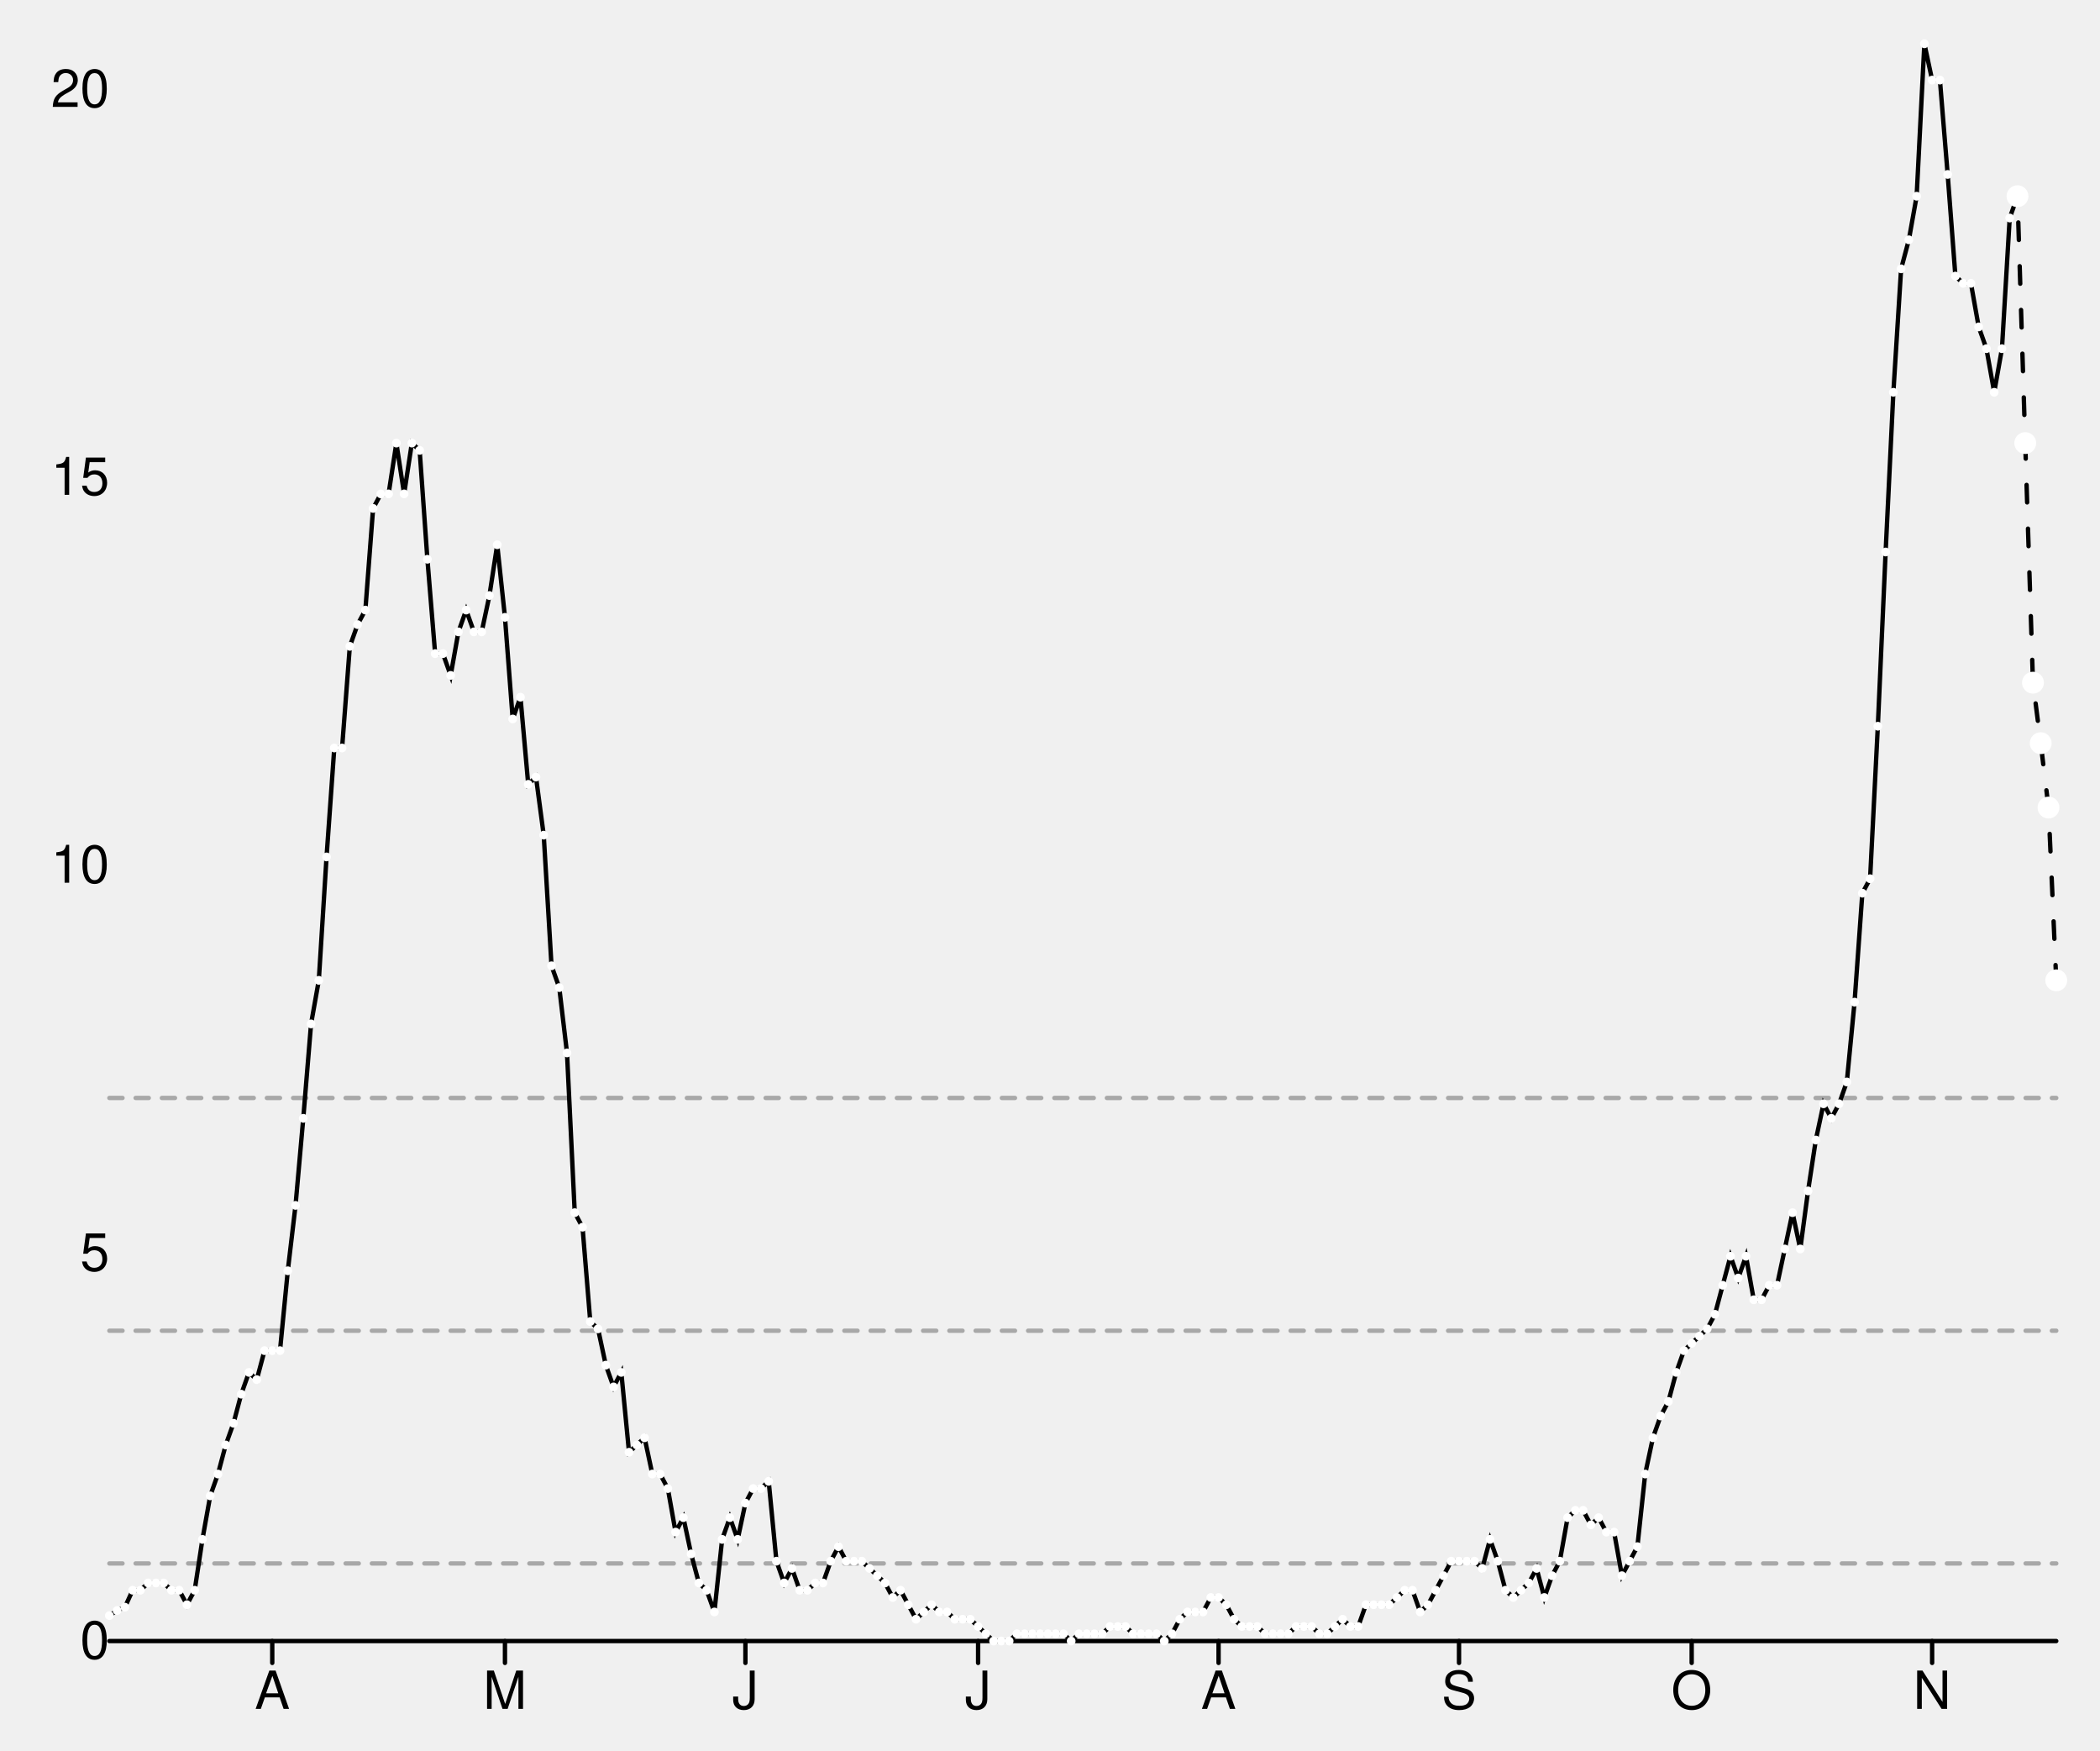
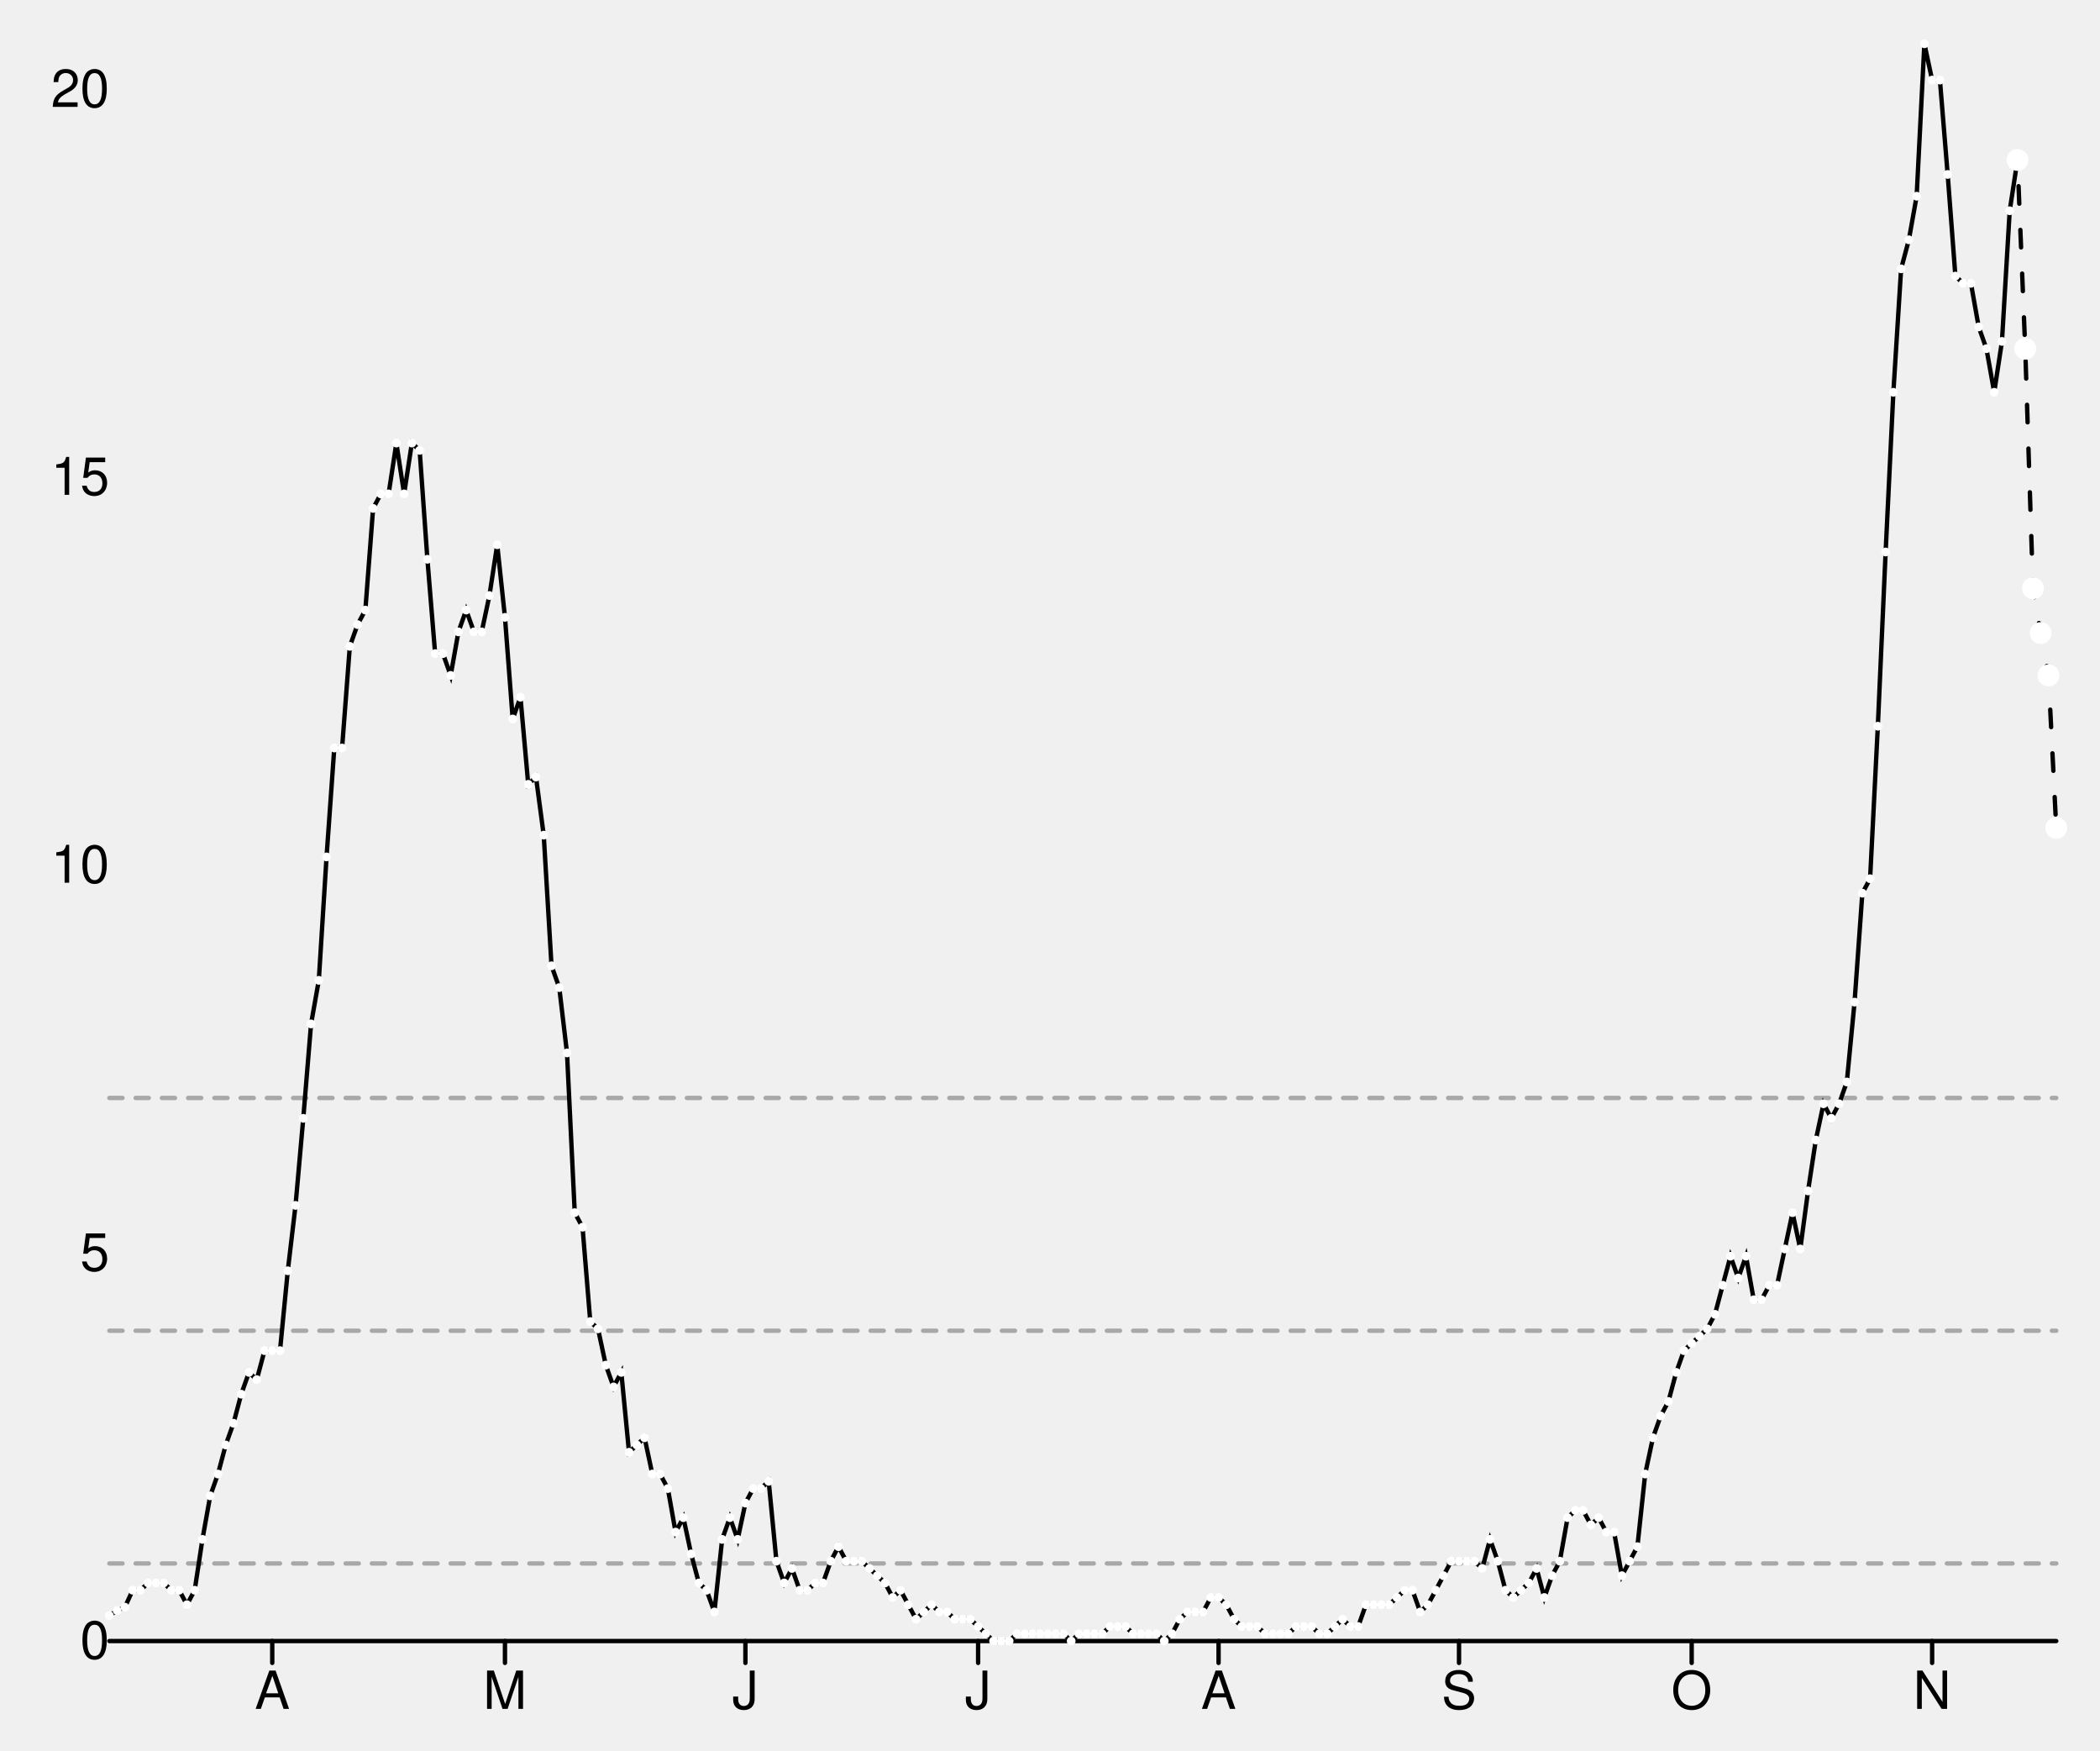
<svg xmlns="http://www.w3.org/2000/svg" width="480" height="400" viewBox="0 0 480 400" style="overflow:display" preserveAspectRatio="xMinYMin meet" overflow="visible">
  <defs>
    <style>
	.data-series path.line { fill-opacity: 0; stroke: black; }
	.data-series path.line.dotted { stroke-dasharray: 12 20 }
	.data-series:hover path.line, .data-series.on path.line { stroke-width: 1; }
	.data-series:hover circle, .data-series.on circle { display: inline; }
	.graph-grid { font-family: "Helvetica Neue",Helvetica,Arial,"Lucida Grande",sans-serif; }
	.graph-grid line { stroke: black; stroke-width: 1; stroke-linecap: round; }
	.graph-grid.graph-grid-x text { text-anchor: middle; dominant-baseline: hanging; transform: translateY(10px); }
	.graph-grid.graph-grid-y text { text-anchor: end; dominant-baseline: middle; transform: translateX(-10px); }
	</style>
  </defs>
  <g class="graph-grid graph-grid-y">
    <line x1="25.00" y1="375.00" x2="470.00" y2="375.00" data-left="25" />
    <text x="35" y="375" text-anchor="end">0</text>
    <text x="35" y="286.357" text-anchor="end">5</text>
    <text x="35" y="197.713" text-anchor="end">10</text>
    <text x="35" y="109.07" text-anchor="end">15</text>
    <text x="35" y="20.426" text-anchor="end">20</text>
    <text style="text-anchor:middle;dominant-baseline:hanging;font-weight:bold;transform: translateY(192.5px) rotate(-90deg);" />
  </g>
  <g class="graph-grid graph-grid-x">
    <line class="tick" x1="62.23" y1="375.00" x2="62.23" y2="380.00" />
    <text x="62.231" y="375" text-anchor="middle">A</text>
    <line class="tick" x1="115.42" y1="375.00" x2="115.42" y2="380.00" />
    <text x="115.418" y="375" text-anchor="middle">M</text>
    <line class="tick" x1="170.38" y1="375.00" x2="170.38" y2="380.00" />
    <text x="170.378" y="375" text-anchor="middle">J</text>
    <line class="tick" x1="223.57" y1="375.00" x2="223.57" y2="380.00" />
    <text x="223.566" y="375" text-anchor="middle">J</text>
    <line class="tick" x1="278.53" y1="375.00" x2="278.53" y2="380.00" />
    <text x="278.526" y="375" text-anchor="middle">A</text>
    <line class="tick" x1="333.49" y1="375.00" x2="333.49" y2="380.00" />
    <text x="333.486" y="375" text-anchor="middle">S</text>
    <line class="tick" x1="386.67" y1="375.00" x2="386.67" y2="380.00" />
    <text x="386.673" y="375" text-anchor="middle">O</text>
    <line class="tick" x1="441.63" y1="375.00" x2="441.63" y2="380.00" />
    <text x="441.633" y="375" text-anchor="middle">N</text>
    <text style="text-anchor:middle;dominant-baseline:hanging;font-weight:bold;transform: translateY(192.5px) rotate(-90deg);" />
  </g>
  <g data-series="widespread" class="data-series">
    <path d="M 25.00,250.90L 470.00,250.90" id="E07000146-level-0" class="line" stroke-width="1" stroke-linecap="round" stroke-dasharray="3,3" fill-opacity="0.3" opacity="0.3" />
  </g>
  <g data-series="substantial" class="data-series">
    <path d="M 25.00,304.09L 470.00,304.09" id="E07000146-level-1" class="line" stroke-width="1" stroke-linecap="round" stroke-dasharray="3,3" fill-opacity="0.3" opacity="0.3" />
  </g>
  <g data-series="moderate" class="data-series">
    <path d="M 25.00,357.27L 470.00,357.27" id="E07000146-level-2" class="line" stroke-width="1" stroke-linecap="round" stroke-dasharray="3,3" fill-opacity="0.3" opacity="0.3" />
  </g>
  <g data-series="new-cases" class="data-series">
-     <path d="M 25.00,369.19L 26.77,368.03L 28.55,367.26L 30.32,363.39L 32.09,363.39L 33.86,361.73L 35.64,361.73L 37.41,361.73L 39.18,363.39L 40.96,363.39L 42.73,366.70L 44.50,363.39L 46.27,351.77L 48.05,341.82L 49.82,336.84L 51.59,330.20L 53.37,325.23L 55.14,318.59L 56.91,313.61L 58.69,315.27L 60.46,308.64L 62.23,308.64L 64.00,308.64L 65.78,290.39L 67.55,275.45L 69.32,255.55L 71.10,233.98L 72.87,224.02L 74.64,195.82L 76.41,170.93L 78.19,170.93L 79.96,147.70L 81.73,142.73L 83.51,139.41L 85.28,116.18L 87.05,112.86L 88.82,112.86L 90.60,101.25L 92.37,112.86L 94.14,101.25L 95.92,102.91L 97.69,127.80L 99.46,149.36L 101.24,149.36L 103.01,154.34L 104.78,144.39L 106.55,139.41L 108.33,144.39L 110.10,144.39L 111.87,136.09L 113.65,124.48L 115.42,141.07L 117.19,164.30L 118.96,159.32L 120.74,179.23L 122.51,177.57L 124.28,190.84L 126.06,220.70L 127.83,225.68L 129.60,240.61L 131.37,277.11L 133.15,280.43L 134.92,302.00L 136.69,303.66L 138.47,311.95L 140.24,316.93L 142.01,313.61L 143.78,331.86L 145.56,330.20L 147.33,328.55L 149.10,336.84L 150.88,336.84L 152.65,340.16L 154.42,350.11L 156.20,346.80L 157.97,355.09L 159.74,361.73L 161.51,363.39L 163.29,368.36L 165.06,351.77L 166.83,346.80L 168.61,351.77L 170.38,343.48L 172.15,340.16L 173.92,340.16L 175.70,338.50L 177.47,356.75L 179.24,361.73L 181.02,358.41L 182.79,363.39L 184.56,363.39L 186.33,361.73L 188.11,361.73L 189.88,356.75L 191.65,353.43L 193.43,356.75L 195.20,356.75L 196.97,356.75L 198.75,358.41L 200.52,360.07L 202.29,361.73L 204.06,365.05L 205.84,363.39L 207.61,366.70L 209.38,370.02L 211.16,368.36L 212.93,366.70L 214.70,368.36L 216.47,368.36L 218.25,370.02L 220.02,370.02L 221.79,370.02L 223.57,371.68L 225.34,373.34L 227.11,375.00L 228.88,375.00L 230.66,375.00L 232.43,373.34L 234.20,373.34L 235.98,373.34L 237.75,373.34L 239.52,373.34L 241.29,373.34L 243.07,373.34L 244.84,375.00L 246.61,373.34L 248.39,373.34L 250.16,373.34L 251.93,373.34L 253.71,371.68L 255.48,371.68L 257.25,371.68L 259.02,373.34L 260.80,373.34L 262.57,373.34L 264.34,373.34L 266.12,375.00L 267.89,373.34L 269.66,370.02L 271.43,368.36L 273.21,368.36L 274.98,368.36L 276.75,365.05L 278.53,365.05L 280.30,366.70L 282.07,370.02L 283.84,371.68L 285.62,371.68L 287.39,371.68L 289.16,373.34L 290.94,373.34L 292.71,373.34L 294.48,373.34L 296.25,371.68L 298.03,371.68L 299.80,371.68L 301.57,373.34L 303.35,373.34L 305.12,371.68L 306.89,370.02L 308.67,371.68L 310.44,371.68L 312.21,366.70L 313.98,366.70L 315.76,366.70L 317.53,366.70L 319.30,365.05L 321.08,363.39L 322.85,363.39L 324.62,368.36L 326.39,366.70L 328.17,363.39L 329.94,360.07L 331.71,356.75L 333.49,356.75L 335.26,356.75L 337.03,356.75L 338.80,358.41L 340.58,351.77L 342.35,356.75L 344.12,363.39L 345.90,365.05L 347.67,363.39L 349.44,361.73L 351.22,358.41L 352.99,365.05L 354.76,360.07L 356.53,356.75L 358.31,346.80L 360.08,345.14L 361.85,345.14L 363.63,348.45L 365.40,346.80L 367.17,350.11L 368.94,350.11L 370.72,360.07L 372.49,356.75L 374.26,353.43L 376.04,336.84L 377.81,328.55L 379.58,323.57L 381.35,320.25L 383.13,313.61L 384.90,308.64L 386.67,306.98L 388.45,305.32L 390.22,303.66L 391.99,300.34L 393.76,293.70L 395.54,287.07L 397.31,292.05L 399.08,287.07L 400.86,297.02L 402.63,297.02L 404.40,293.70L 406.18,293.70L 407.95,285.41L 409.72,277.11L 411.49,285.41L 413.27,272.14L 415.04,260.52L 416.81,252.23L 418.59,255.55L 420.36,252.23L 422.13,247.25L 423.90,229.00L 425.68,204.11L 427.45,200.80L 429.22,165.95L 431.00,126.14L 432.77,89.64L 434.54,61.43L 436.31,54.80L 438.09,44.84L 439.86,10.00L 441.63,18.30L 443.41,18.30L 445.18,39.86L 446.95,63.09L 448.73,64.75L 450.50,64.75L 452.27,74.70L 454.04,79.68L 455.82,89.64L 457.59,79.68L 459.36,49.82L 461.14,44.84" id="New cases" class="line" stroke-width="1" stroke-linecap="round" />
+     <path d="M 25.00,369.19L 26.77,368.03L 28.55,367.26L 30.32,363.39L 32.09,363.39L 33.86,361.73L 35.64,361.73L 37.41,361.73L 39.18,363.39L 40.96,363.39L 42.73,366.70L 44.50,363.39L 46.27,351.77L 48.05,341.82L 49.82,336.84L 51.59,330.20L 53.37,325.23L 55.14,318.59L 56.91,313.61L 58.69,315.27L 60.46,308.64L 62.23,308.64L 64.00,308.64L 65.78,290.39L 67.55,275.45L 69.32,255.55L 71.10,233.98L 72.87,224.02L 74.64,195.82L 76.41,170.93L 78.19,170.93L 79.96,147.70L 81.73,142.73L 83.51,139.41L 85.28,116.18L 87.05,112.86L 88.82,112.86L 90.60,101.25L 92.37,112.86L 94.14,101.25L 95.92,102.91L 97.69,127.80L 99.46,149.36L 101.24,149.36L 103.01,154.34L 104.78,144.39L 106.55,139.41L 108.33,144.39L 110.10,144.39L 111.87,136.09L 113.65,124.48L 115.42,141.07L 117.19,164.30L 118.96,159.32L 120.74,179.23L 122.51,177.57L 124.28,190.84L 126.06,220.70L 127.83,225.68L 129.60,240.61L 131.37,277.11L 133.15,280.43L 134.92,302.00L 136.69,303.66L 138.47,311.95L 140.24,316.93L 142.01,313.61L 143.78,331.86L 145.56,330.20L 147.33,328.55L 149.10,336.84L 150.88,336.84L 152.65,340.16L 154.42,350.11L 156.20,346.80L 157.97,355.09L 159.74,361.73L 161.51,363.39L 163.29,368.36L 165.06,351.77L 166.83,346.80L 168.61,351.77L 170.38,343.48L 172.15,340.16L 173.92,340.16L 175.70,338.50L 177.47,356.75L 179.24,361.73L 181.02,358.41L 182.79,363.39L 184.56,363.39L 186.33,361.73L 188.11,361.73L 189.88,356.75L 191.65,353.43L 193.43,356.75L 195.20,356.75L 196.97,356.75L 198.75,358.41L 200.52,360.07L 202.29,361.73L 204.06,365.05L 205.84,363.39L 207.61,366.70L 209.38,370.02L 211.16,368.36L 212.93,366.70L 214.70,368.36L 216.47,368.36L 218.25,370.02L 220.02,370.02L 221.79,370.02L 223.57,371.68L 225.34,373.34L 227.11,375.00L 228.88,375.00L 230.66,375.00L 232.43,373.34L 234.20,373.34L 235.98,373.34L 237.75,373.34L 239.52,373.34L 241.29,373.34L 243.07,373.34L 244.84,375.00L 246.61,373.34L 248.39,373.34L 250.16,373.34L 251.93,373.34L 253.71,371.68L 255.48,371.68L 257.25,371.68L 259.02,373.34L 260.80,373.34L 262.57,373.34L 264.34,373.34L 266.12,375.00L 267.89,373.34L 269.66,370.02L 271.43,368.36L 273.21,368.36L 274.98,368.36L 276.75,365.05L 278.53,365.05L 280.30,366.70L 282.07,370.02L 283.84,371.68L 285.62,371.68L 287.39,371.68L 289.16,373.34L 290.94,373.34L 292.71,373.34L 294.48,373.34L 296.25,371.68L 298.03,371.68L 299.80,371.68L 301.57,373.34L 303.35,373.34L 305.12,371.68L 306.89,370.02L 308.67,371.68L 310.44,371.68L 312.21,366.70L 313.98,366.70L 315.76,366.70L 317.53,366.70L 319.30,365.05L 321.08,363.39L 322.85,363.39L 324.62,368.36L 326.39,366.70L 328.17,363.39L 329.94,360.07L 331.71,356.75L 333.49,356.75L 335.26,356.75L 337.03,356.75L 338.80,358.41L 340.58,351.77L 342.35,356.75L 344.12,363.39L 345.90,365.05L 347.67,363.39L 349.44,361.73L 351.22,358.41L 352.99,365.05L 354.76,360.07L 356.53,356.75L 358.31,346.80L 360.08,345.14L 361.85,345.14L 363.63,348.45L 365.40,346.80L 367.17,350.11L 368.94,350.11L 370.72,360.07L 372.49,356.75L 374.26,353.43L 376.04,336.84L 377.81,328.55L 379.58,323.57L 381.35,320.25L 383.13,313.61L 384.90,308.64L 386.67,306.98L 388.45,305.32L 390.22,303.66L 391.99,300.34L 393.76,293.70L 395.54,287.07L 397.31,292.05L 399.08,287.07L 400.86,297.02L 402.63,297.02L 404.40,293.70L 406.18,293.70L 407.95,285.41L 409.72,277.11L 411.49,285.41L 413.27,272.14L 415.04,260.52L 416.81,252.23L 418.59,255.55L 420.36,252.23L 422.13,247.25L 423.90,229.00L 425.68,204.11L 427.45,200.80L 429.22,165.95L 431.00,126.14L 432.77,89.64L 434.54,61.43L 436.31,54.80L 438.09,44.84L 439.86,10.00L 441.63,18.30L 443.41,18.30L 445.18,39.86L 446.95,63.09L 448.73,64.75L 450.50,64.75L 452.27,74.70L 454.04,79.68L 455.82,89.64L 457.59,78.02L 459.36,48.16L 461.14,36.55" id="New cases" class="line" stroke-width="1" stroke-linecap="round" />
    <circle cx="25.00" cy="369.19" data-y="0.33" data-x="1583884800" r="1" fill="white" />
    <circle cx="26.77" cy="368.03" data-y="0.39" data-x="1583971200" r="1" fill="white" />
    <circle cx="28.55" cy="367.26" data-y="0.44" data-x="1584057600" r="1" fill="white" />
    <circle cx="30.32" cy="363.39" data-y="0.66" data-x="1584144000" r="1" fill="white" />
    <circle cx="32.09" cy="363.39" data-y="0.66" data-x="1584230400" r="1" fill="white" />
    <circle cx="33.86" cy="361.73" data-y="0.75" data-x="1584316800" r="1" fill="white" />
    <circle cx="35.64" cy="361.73" data-y="0.75" data-x="1584403200" r="1" fill="white" />
    <circle cx="37.41" cy="361.73" data-y="0.75" data-x="1584489600" r="1" fill="white" />
    <circle cx="39.18" cy="363.39" data-y="0.66" data-x="1584576000" r="1" fill="white" />
    <circle cx="40.96" cy="363.39" data-y="0.66" data-x="1584662400" r="1" fill="white" />
    <circle cx="42.73" cy="366.70" data-y="0.47" data-x="1584748800" r="1" fill="white" />
    <circle cx="44.50" cy="363.39" data-y="0.66" data-x="1584835200" r="1" fill="white" />
    <circle cx="46.27" cy="351.77" data-y="1.31" data-x="1584921600" r="1" fill="white" />
    <circle cx="48.05" cy="341.82" data-y="1.87" data-x="1585008000" r="1" fill="white" />
    <circle cx="49.82" cy="336.84" data-y="2.15" data-x="1585094400" r="1" fill="white" />
    <circle cx="51.59" cy="330.20" data-y="2.53" data-x="1585180800" r="1" fill="white" />
    <circle cx="53.37" cy="325.23" data-y="2.81" data-x="1585267200" r="1" fill="white" />
    <circle cx="55.14" cy="318.59" data-y="3.18" data-x="1585353600" r="1" fill="white" />
    <circle cx="56.91" cy="313.61" data-y="3.46" data-x="1585440000" r="1" fill="white" />
    <circle cx="58.69" cy="315.27" data-y="3.37" data-x="1585526400" r="1" fill="white" />
    <circle cx="60.46" cy="308.64" data-y="3.74" data-x="1585612800" r="1" fill="white" />
    <circle cx="62.23" cy="308.64" data-y="3.74" data-x="1585699200" r="1" fill="white" />
    <circle cx="64.00" cy="308.64" data-y="3.74" data-x="1585785600" r="1" fill="white" />
    <circle cx="65.78" cy="290.39" data-y="4.77" data-x="1585872000" r="1" fill="white" />
    <circle cx="67.55" cy="275.45" data-y="5.61" data-x="1585958400" r="1" fill="white" />
    <circle cx="69.32" cy="255.55" data-y="6.74" data-x="1586044800" r="1" fill="white" />
    <circle cx="71.10" cy="233.98" data-y="7.95" data-x="1586131200" r="1" fill="white" />
    <circle cx="72.87" cy="224.02" data-y="8.52" data-x="1586217600" r="1" fill="white" />
    <circle cx="74.64" cy="195.82" data-y="10.11" data-x="1586304000" r="1" fill="white" />
    <circle cx="76.41" cy="170.93" data-y="11.51" data-x="1586390400" r="1" fill="white" />
    <circle cx="78.19" cy="170.93" data-y="11.51" data-x="1586476800" r="1" fill="white" />
    <circle cx="79.96" cy="147.70" data-y="12.82" data-x="1586563200" r="1" fill="white" />
    <circle cx="81.73" cy="142.73" data-y="13.10" data-x="1586649600" r="1" fill="white" />
    <circle cx="83.51" cy="139.41" data-y="13.29" data-x="1586736000" r="1" fill="white" />
    <circle cx="85.28" cy="116.18" data-y="14.60" data-x="1586822400" r="1" fill="white" />
    <circle cx="87.05" cy="112.86" data-y="14.79" data-x="1586908800" r="1" fill="white" />
    <circle cx="88.82" cy="112.86" data-y="14.79" data-x="1586995200" r="1" fill="white" />
    <circle cx="90.60" cy="101.25" data-y="15.44" data-x="1587081600" r="1" fill="white" />
    <circle cx="92.37" cy="112.86" data-y="14.79" data-x="1587168000" r="1" fill="white" />
    <circle cx="94.14" cy="101.25" data-y="15.44" data-x="1587254400" r="1" fill="white" />
    <circle cx="95.92" cy="102.91" data-y="15.35" data-x="1587340800" r="1" fill="white" />
    <circle cx="97.69" cy="127.80" data-y="13.94" data-x="1587427200" r="1" fill="white" />
    <circle cx="99.46" cy="149.36" data-y="12.73" data-x="1587513600" r="1" fill="white" />
    <circle cx="101.24" cy="149.36" data-y="12.73" data-x="1587600000" r="1" fill="white" />
    <circle cx="103.01" cy="154.34" data-y="12.45" data-x="1587686400" r="1" fill="white" />
    <circle cx="104.78" cy="144.39" data-y="13.01" data-x="1587772800" r="1" fill="white" />
    <circle cx="106.55" cy="139.41" data-y="13.29" data-x="1587859200" r="1" fill="white" />
    <circle cx="108.33" cy="144.39" data-y="13.01" data-x="1587945600" r="1" fill="white" />
    <circle cx="110.10" cy="144.39" data-y="13.01" data-x="1588032000" r="1" fill="white" />
    <circle cx="111.87" cy="136.09" data-y="13.48" data-x="1588118400" r="1" fill="white" />
    <circle cx="113.65" cy="124.48" data-y="14.13" data-x="1588204800" r="1" fill="white" />
    <circle cx="115.42" cy="141.07" data-y="13.20" data-x="1588291200" r="1" fill="white" />
    <circle cx="117.19" cy="164.30" data-y="11.88" data-x="1588377600" r="1" fill="white" />
    <circle cx="118.96" cy="159.32" data-y="12.17" data-x="1588464000" r="1" fill="white" />
    <circle cx="120.74" cy="179.23" data-y="11.04" data-x="1588550400" r="1" fill="white" />
    <circle cx="122.51" cy="177.57" data-y="11.14" data-x="1588636800" r="1" fill="white" />
    <circle cx="124.28" cy="190.84" data-y="10.39" data-x="1588723200" r="1" fill="white" />
    <circle cx="126.06" cy="220.70" data-y="8.70" data-x="1588809600" r="1" fill="white" />
    <circle cx="127.83" cy="225.68" data-y="8.42" data-x="1588896000" r="1" fill="white" />
    <circle cx="129.60" cy="240.61" data-y="7.58" data-x="1588982400" r="1" fill="white" />
    <circle cx="131.37" cy="277.11" data-y="5.52" data-x="1589068800" r="1" fill="white" />
    <circle cx="133.15" cy="280.43" data-y="5.33" data-x="1589155200" r="1" fill="white" />
    <circle cx="134.92" cy="302.00" data-y="4.12" data-x="1589241600" r="1" fill="white" />
    <circle cx="136.69" cy="303.66" data-y="4.02" data-x="1589328000" r="1" fill="white" />
    <circle cx="138.47" cy="311.95" data-y="3.56" data-x="1589414400" r="1" fill="white" />
    <circle cx="140.24" cy="316.93" data-y="3.28" data-x="1589500800" r="1" fill="white" />
    <circle cx="142.01" cy="313.61" data-y="3.46" data-x="1589587200" r="1" fill="white" />
    <circle cx="143.78" cy="331.86" data-y="2.43" data-x="1589673600" r="1" fill="white" />
    <circle cx="145.56" cy="330.20" data-y="2.53" data-x="1589760000" r="1" fill="white" />
    <circle cx="147.33" cy="328.55" data-y="2.62" data-x="1589846400" r="1" fill="white" />
    <circle cx="149.10" cy="336.84" data-y="2.15" data-x="1589932800" r="1" fill="white" />
    <circle cx="150.88" cy="336.84" data-y="2.15" data-x="1590019200" r="1" fill="white" />
    <circle cx="152.65" cy="340.16" data-y="1.97" data-x="1590105600" r="1" fill="white" />
    <circle cx="154.42" cy="350.11" data-y="1.40" data-x="1590192000" r="1" fill="white" />
    <circle cx="156.20" cy="346.80" data-y="1.59" data-x="1590278400" r="1" fill="white" />
    <circle cx="157.97" cy="355.09" data-y="1.12" data-x="1590364800" r="1" fill="white" />
    <circle cx="159.74" cy="361.73" data-y="0.75" data-x="1590451200" r="1" fill="white" />
    <circle cx="161.51" cy="363.39" data-y="0.66" data-x="1590537600" r="1" fill="white" />
    <circle cx="163.29" cy="368.36" data-y="0.37" data-x="1590624000" r="1" fill="white" />
    <circle cx="165.06" cy="351.77" data-y="1.31" data-x="1590710400" r="1" fill="white" />
    <circle cx="166.83" cy="346.80" data-y="1.59" data-x="1590796800" r="1" fill="white" />
    <circle cx="168.61" cy="351.77" data-y="1.31" data-x="1590883200" r="1" fill="white" />
    <circle cx="170.38" cy="343.48" data-y="1.78" data-x="1590969600" r="1" fill="white" />
    <circle cx="172.15" cy="340.16" data-y="1.97" data-x="1591056000" r="1" fill="white" />
    <circle cx="173.92" cy="340.16" data-y="1.97" data-x="1591142400" r="1" fill="white" />
    <circle cx="175.70" cy="338.50" data-y="2.06" data-x="1591228800" r="1" fill="white" />
    <circle cx="177.47" cy="356.75" data-y="1.03" data-x="1591315200" r="1" fill="white" />
    <circle cx="179.24" cy="361.73" data-y="0.75" data-x="1591401600" r="1" fill="white" />
    <circle cx="181.02" cy="358.41" data-y="0.94" data-x="1591488000" r="1" fill="white" />
    <circle cx="182.79" cy="363.39" data-y="0.66" data-x="1591574400" r="1" fill="white" />
    <circle cx="184.56" cy="363.39" data-y="0.66" data-x="1591660800" r="1" fill="white" />
    <circle cx="186.33" cy="361.73" data-y="0.75" data-x="1591747200" r="1" fill="white" />
    <circle cx="188.11" cy="361.73" data-y="0.75" data-x="1591833600" r="1" fill="white" />
    <circle cx="189.88" cy="356.75" data-y="1.03" data-x="1591920000" r="1" fill="white" />
    <circle cx="191.65" cy="353.43" data-y="1.22" data-x="1592006400" r="1" fill="white" />
    <circle cx="193.43" cy="356.75" data-y="1.03" data-x="1592092800" r="1" fill="white" />
    <circle cx="195.20" cy="356.75" data-y="1.03" data-x="1592179200" r="1" fill="white" />
    <circle cx="196.97" cy="356.75" data-y="1.03" data-x="1592265600" r="1" fill="white" />
    <circle cx="198.75" cy="358.41" data-y="0.94" data-x="1592352000" r="1" fill="white" />
    <circle cx="200.52" cy="360.07" data-y="0.84" data-x="1592438400" r="1" fill="white" />
    <circle cx="202.29" cy="361.73" data-y="0.75" data-x="1592524800" r="1" fill="white" />
    <circle cx="204.06" cy="365.05" data-y="0.56" data-x="1592611200" r="1" fill="white" />
    <circle cx="205.84" cy="363.39" data-y="0.66" data-x="1592697600" r="1" fill="white" />
    <circle cx="207.61" cy="366.70" data-y="0.47" data-x="1592784000" r="1" fill="white" />
    <circle cx="209.38" cy="370.02" data-y="0.28" data-x="1592870400" r="1" fill="white" />
    <circle cx="211.16" cy="368.36" data-y="0.37" data-x="1592956800" r="1" fill="white" />
    <circle cx="212.93" cy="366.70" data-y="0.47" data-x="1593043200" r="1" fill="white" />
    <circle cx="214.70" cy="368.36" data-y="0.37" data-x="1593129600" r="1" fill="white" />
    <circle cx="216.47" cy="368.36" data-y="0.37" data-x="1593216000" r="1" fill="white" />
    <circle cx="218.25" cy="370.02" data-y="0.28" data-x="1593302400" r="1" fill="white" />
    <circle cx="220.02" cy="370.02" data-y="0.28" data-x="1593388800" r="1" fill="white" />
    <circle cx="221.79" cy="370.02" data-y="0.28" data-x="1593475200" r="1" fill="white" />
    <circle cx="223.57" cy="371.68" data-y="0.19" data-x="1593561600" r="1" fill="white" />
    <circle cx="225.34" cy="373.34" data-y="0.09" data-x="1593648000" r="1" fill="white" />
    <circle cx="227.11" cy="375.00" data-y="0.00" data-x="1593734400" r="1" fill="white" />
    <circle cx="228.88" cy="375.00" data-y="0.00" data-x="1593820800" r="1" fill="white" />
    <circle cx="230.66" cy="375.00" data-y="0.00" data-x="1593907200" r="1" fill="white" />
    <circle cx="232.43" cy="373.34" data-y="0.09" data-x="1593993600" r="1" fill="white" />
    <circle cx="234.20" cy="373.34" data-y="0.09" data-x="1594080000" r="1" fill="white" />
    <circle cx="235.98" cy="373.34" data-y="0.09" data-x="1594166400" r="1" fill="white" />
    <circle cx="237.75" cy="373.34" data-y="0.09" data-x="1594252800" r="1" fill="white" />
    <circle cx="239.52" cy="373.34" data-y="0.09" data-x="1594339200" r="1" fill="white" />
    <circle cx="241.29" cy="373.34" data-y="0.09" data-x="1594425600" r="1" fill="white" />
    <circle cx="243.07" cy="373.34" data-y="0.09" data-x="1594512000" r="1" fill="white" />
    <circle cx="244.84" cy="375.00" data-y="0.00" data-x="1594598400" r="1" fill="white" />
    <circle cx="246.61" cy="373.34" data-y="0.09" data-x="1594684800" r="1" fill="white" />
    <circle cx="248.39" cy="373.34" data-y="0.09" data-x="1594771200" r="1" fill="white" />
    <circle cx="250.16" cy="373.34" data-y="0.09" data-x="1594857600" r="1" fill="white" />
    <circle cx="251.93" cy="373.34" data-y="0.09" data-x="1594944000" r="1" fill="white" />
    <circle cx="253.71" cy="371.68" data-y="0.19" data-x="1595030400" r="1" fill="white" />
    <circle cx="255.48" cy="371.68" data-y="0.19" data-x="1595116800" r="1" fill="white" />
    <circle cx="257.25" cy="371.68" data-y="0.19" data-x="1595203200" r="1" fill="white" />
    <circle cx="259.02" cy="373.34" data-y="0.09" data-x="1595289600" r="1" fill="white" />
    <circle cx="260.80" cy="373.34" data-y="0.09" data-x="1595376000" r="1" fill="white" />
    <circle cx="262.57" cy="373.34" data-y="0.09" data-x="1595462400" r="1" fill="white" />
    <circle cx="264.34" cy="373.34" data-y="0.09" data-x="1595548800" r="1" fill="white" />
    <circle cx="266.12" cy="375.00" data-y="0.00" data-x="1595635200" r="1" fill="white" />
    <circle cx="267.89" cy="373.34" data-y="0.09" data-x="1595721600" r="1" fill="white" />
    <circle cx="269.66" cy="370.02" data-y="0.28" data-x="1595808000" r="1" fill="white" />
    <circle cx="271.43" cy="368.36" data-y="0.37" data-x="1595894400" r="1" fill="white" />
    <circle cx="273.21" cy="368.36" data-y="0.37" data-x="1595980800" r="1" fill="white" />
    <circle cx="274.98" cy="368.36" data-y="0.37" data-x="1596067200" r="1" fill="white" />
    <circle cx="276.75" cy="365.05" data-y="0.56" data-x="1596153600" r="1" fill="white" />
    <circle cx="278.53" cy="365.05" data-y="0.56" data-x="1596240000" r="1" fill="white" />
    <circle cx="280.30" cy="366.70" data-y="0.47" data-x="1596326400" r="1" fill="white" />
    <circle cx="282.07" cy="370.02" data-y="0.28" data-x="1596412800" r="1" fill="white" />
    <circle cx="283.84" cy="371.68" data-y="0.19" data-x="1596499200" r="1" fill="white" />
    <circle cx="285.62" cy="371.68" data-y="0.19" data-x="1596585600" r="1" fill="white" />
    <circle cx="287.39" cy="371.68" data-y="0.19" data-x="1596672000" r="1" fill="white" />
    <circle cx="289.16" cy="373.34" data-y="0.09" data-x="1596758400" r="1" fill="white" />
    <circle cx="290.94" cy="373.34" data-y="0.09" data-x="1596844800" r="1" fill="white" />
    <circle cx="292.71" cy="373.34" data-y="0.09" data-x="1596931200" r="1" fill="white" />
    <circle cx="294.48" cy="373.34" data-y="0.09" data-x="1597017600" r="1" fill="white" />
    <circle cx="296.25" cy="371.68" data-y="0.19" data-x="1597104000" r="1" fill="white" />
    <circle cx="298.03" cy="371.68" data-y="0.19" data-x="1597190400" r="1" fill="white" />
    <circle cx="299.80" cy="371.68" data-y="0.19" data-x="1597276800" r="1" fill="white" />
    <circle cx="301.57" cy="373.34" data-y="0.09" data-x="1597363200" r="1" fill="white" />
    <circle cx="303.35" cy="373.34" data-y="0.09" data-x="1597449600" r="1" fill="white" />
    <circle cx="305.12" cy="371.68" data-y="0.19" data-x="1597536000" r="1" fill="white" />
    <circle cx="306.89" cy="370.02" data-y="0.28" data-x="1597622400" r="1" fill="white" />
    <circle cx="308.67" cy="371.68" data-y="0.19" data-x="1597708800" r="1" fill="white" />
    <circle cx="310.44" cy="371.68" data-y="0.19" data-x="1597795200" r="1" fill="white" />
    <circle cx="312.21" cy="366.70" data-y="0.47" data-x="1597881600" r="1" fill="white" />
    <circle cx="313.98" cy="366.70" data-y="0.47" data-x="1597968000" r="1" fill="white" />
    <circle cx="315.76" cy="366.70" data-y="0.47" data-x="1598054400" r="1" fill="white" />
    <circle cx="317.53" cy="366.70" data-y="0.47" data-x="1598140800" r="1" fill="white" />
    <circle cx="319.30" cy="365.05" data-y="0.56" data-x="1598227200" r="1" fill="white" />
    <circle cx="321.08" cy="363.39" data-y="0.66" data-x="1598313600" r="1" fill="white" />
    <circle cx="322.85" cy="363.39" data-y="0.66" data-x="1598400000" r="1" fill="white" />
    <circle cx="324.62" cy="368.36" data-y="0.37" data-x="1598486400" r="1" fill="white" />
    <circle cx="326.39" cy="366.70" data-y="0.47" data-x="1598572800" r="1" fill="white" />
    <circle cx="328.17" cy="363.39" data-y="0.66" data-x="1598659200" r="1" fill="white" />
    <circle cx="329.94" cy="360.07" data-y="0.84" data-x="1598745600" r="1" fill="white" />
    <circle cx="331.71" cy="356.75" data-y="1.03" data-x="1598832000" r="1" fill="white" />
    <circle cx="333.49" cy="356.75" data-y="1.03" data-x="1598918400" r="1" fill="white" />
    <circle cx="335.26" cy="356.75" data-y="1.03" data-x="1599004800" r="1" fill="white" />
    <circle cx="337.03" cy="356.75" data-y="1.03" data-x="1599091200" r="1" fill="white" />
    <circle cx="338.80" cy="358.41" data-y="0.94" data-x="1599177600" r="1" fill="white" />
    <circle cx="340.58" cy="351.77" data-y="1.31" data-x="1599264000" r="1" fill="white" />
    <circle cx="342.35" cy="356.75" data-y="1.03" data-x="1599350400" r="1" fill="white" />
    <circle cx="344.12" cy="363.39" data-y="0.66" data-x="1599436800" r="1" fill="white" />
    <circle cx="345.90" cy="365.05" data-y="0.56" data-x="1599523200" r="1" fill="white" />
    <circle cx="347.67" cy="363.39" data-y="0.66" data-x="1599609600" r="1" fill="white" />
    <circle cx="349.44" cy="361.73" data-y="0.75" data-x="1599696000" r="1" fill="white" />
    <circle cx="351.22" cy="358.41" data-y="0.94" data-x="1599782400" r="1" fill="white" />
    <circle cx="352.99" cy="365.05" data-y="0.56" data-x="1599868800" r="1" fill="white" />
    <circle cx="354.76" cy="360.07" data-y="0.84" data-x="1599955200" r="1" fill="white" />
    <circle cx="356.53" cy="356.75" data-y="1.03" data-x="1600041600" r="1" fill="white" />
    <circle cx="358.31" cy="346.80" data-y="1.59" data-x="1600128000" r="1" fill="white" />
    <circle cx="360.08" cy="345.14" data-y="1.68" data-x="1600214400" r="1" fill="white" />
    <circle cx="361.85" cy="345.14" data-y="1.68" data-x="1600300800" r="1" fill="white" />
    <circle cx="363.63" cy="348.45" data-y="1.50" data-x="1600387200" r="1" fill="white" />
    <circle cx="365.40" cy="346.80" data-y="1.59" data-x="1600473600" r="1" fill="white" />
    <circle cx="367.17" cy="350.11" data-y="1.40" data-x="1600560000" r="1" fill="white" />
    <circle cx="368.94" cy="350.11" data-y="1.40" data-x="1600646400" r="1" fill="white" />
    <circle cx="370.72" cy="360.07" data-y="0.84" data-x="1600732800" r="1" fill="white" />
    <circle cx="372.49" cy="356.75" data-y="1.03" data-x="1600819200" r="1" fill="white" />
    <circle cx="374.26" cy="353.43" data-y="1.22" data-x="1600905600" r="1" fill="white" />
    <circle cx="376.04" cy="336.84" data-y="2.15" data-x="1600992000" r="1" fill="white" />
    <circle cx="377.81" cy="328.55" data-y="2.62" data-x="1601078400" r="1" fill="white" />
    <circle cx="379.58" cy="323.57" data-y="2.90" data-x="1601164800" r="1" fill="white" />
    <circle cx="381.35" cy="320.25" data-y="3.09" data-x="1601251200" r="1" fill="white" />
    <circle cx="383.13" cy="313.61" data-y="3.46" data-x="1601337600" r="1" fill="white" />
    <circle cx="384.90" cy="308.64" data-y="3.74" data-x="1601424000" r="1" fill="white" />
    <circle cx="386.67" cy="306.98" data-y="3.84" data-x="1601510400" r="1" fill="white" />
    <circle cx="388.45" cy="305.32" data-y="3.93" data-x="1601596800" r="1" fill="white" />
    <circle cx="390.22" cy="303.66" data-y="4.02" data-x="1601683200" r="1" fill="white" />
    <circle cx="391.99" cy="300.34" data-y="4.21" data-x="1601769600" r="1" fill="white" />
    <circle cx="393.76" cy="293.70" data-y="4.59" data-x="1601856000" r="1" fill="white" />
    <circle cx="395.54" cy="287.07" data-y="4.96" data-x="1601942400" r="1" fill="white" />
    <circle cx="397.31" cy="292.05" data-y="4.68" data-x="1602028800" r="1" fill="white" />
    <circle cx="399.08" cy="287.07" data-y="4.96" data-x="1602115200" r="1" fill="white" />
    <circle cx="400.86" cy="297.02" data-y="4.40" data-x="1602201600" r="1" fill="white" />
    <circle cx="402.63" cy="297.02" data-y="4.40" data-x="1602288000" r="1" fill="white" />
    <circle cx="404.40" cy="293.70" data-y="4.59" data-x="1602374400" r="1" fill="white" />
    <circle cx="406.18" cy="293.70" data-y="4.59" data-x="1602460800" r="1" fill="white" />
    <circle cx="407.95" cy="285.41" data-y="5.05" data-x="1602547200" r="1" fill="white" />
    <circle cx="409.72" cy="277.11" data-y="5.52" data-x="1602633600" r="1" fill="white" />
    <circle cx="411.49" cy="285.41" data-y="5.05" data-x="1602720000" r="1" fill="white" />
    <circle cx="413.27" cy="272.14" data-y="5.80" data-x="1602806400" r="1" fill="white" />
    <circle cx="415.04" cy="260.52" data-y="6.46" data-x="1602892800" r="1" fill="white" />
    <circle cx="416.81" cy="252.23" data-y="6.93" data-x="1602979200" r="1" fill="white" />
    <circle cx="418.59" cy="255.55" data-y="6.74" data-x="1603065600" r="1" fill="white" />
    <circle cx="420.36" cy="252.23" data-y="6.93" data-x="1603152000" r="1" fill="white" />
    <circle cx="422.13" cy="247.25" data-y="7.21" data-x="1603238400" r="1" fill="white" />
    <circle cx="423.90" cy="229.00" data-y="8.24" data-x="1603324800" r="1" fill="white" />
    <circle cx="425.68" cy="204.11" data-y="9.64" data-x="1603411200" r="1" fill="white" />
    <circle cx="427.45" cy="200.80" data-y="9.83" data-x="1603497600" r="1" fill="white" />
    <circle cx="429.22" cy="165.95" data-y="11.79" data-x="1603584000" r="1" fill="white" />
    <circle cx="431.00" cy="126.14" data-y="14.04" data-x="1603670400" r="1" fill="white" />
    <circle cx="432.77" cy="89.64" data-y="16.10" data-x="1603756800" r="1" fill="white" />
    <circle cx="434.54" cy="61.43" data-y="17.69" data-x="1603843200" r="1" fill="white" />
    <circle cx="436.31" cy="54.80" data-y="18.06" data-x="1603929600" r="1" fill="white" />
    <circle cx="438.09" cy="44.84" data-y="18.62" data-x="1604016000" r="1" fill="white" />
    <circle cx="439.86" cy="10.00" data-y="20.59" data-x="1604102400" r="1" fill="white" />
    <circle cx="441.63" cy="18.30" data-y="20.12" data-x="1604188800" r="1" fill="white" />
    <circle cx="443.41" cy="18.30" data-y="20.12" data-x="1604275200" r="1" fill="white" />
    <circle cx="445.18" cy="39.86" data-y="18.90" data-x="1604361600" r="1" fill="white" />
    <circle cx="446.95" cy="63.09" data-y="17.59" data-x="1604448000" r="1" fill="white" />
    <circle cx="448.73" cy="64.75" data-y="17.50" data-x="1604534400" r="1" fill="white" />
    <circle cx="450.50" cy="64.75" data-y="17.50" data-x="1604620800" r="1" fill="white" />
    <circle cx="452.27" cy="74.70" data-y="16.94" data-x="1604707200" r="1" fill="white" />
    <circle cx="454.04" cy="79.68" data-y="16.66" data-x="1604793600" r="1" fill="white" />
    <circle cx="455.82" cy="89.64" data-y="16.10" data-x="1604880000" r="1" fill="white" />
-     <circle cx="457.59" cy="79.68" data-y="16.66" data-x="1604966400" r="1" fill="white" />
-     <circle cx="459.36" cy="49.82" data-y="18.34" data-x="1605052800" r="1" fill="white" />
-     <circle cx="461.14" cy="44.84" data-y="18.62" data-x="1605139200" r="1" fill="white" />
+     <circle cx="457.59" cy="78.02" data-y="16.75" data-x="1604966400" r="1" fill="white" />
+     <circle cx="459.36" cy="48.16" data-y="18.44" data-x="1605052800" r="1" fill="white" />
+     <circle cx="461.14" cy="36.55" data-y="19.09" data-x="1605139200" r="1" fill="white" />
  </g>
  <g data-series="recent-cases" class="data-series">
-     <path d="M 461.14,44.84L 462.91,101.25L 464.68,156.00L 466.45,169.83L 468.23,184.54L 470.00,224.02" id="Recent cases" class="line" stroke-width="1" stroke-linecap="round" stroke-dasharray="4,6" stroke-dashoffset="4" />
-     <circle cx="461.14" cy="44.84" data-y="18.62" data-x="1605139200" r="2.5" fill="white" />
-     <circle cx="462.91" cy="101.25" data-y="15.44" data-x="1605225600" r="2.5" fill="white" />
-     <circle cx="464.68" cy="156.00" data-y="12.35" data-x="1605312000" r="2.5" fill="white" />
-     <circle cx="466.45" cy="169.83" data-y="11.57" data-x="1605398400" r="2.5" fill="white" />
-     <circle cx="468.23" cy="184.54" data-y="10.74" data-x="1605484800" r="2.5" fill="white" />
-     <circle cx="470.00" cy="224.02" data-y="8.52" data-x="1605571200" r="2.5" fill="white" />
+     <path d="M 461.14,36.55L 462.91,79.68L 464.68,134.43L 466.45,144.66L 468.23,154.34L 470.00,189.18" id="Recent cases" class="line" stroke-width="1" stroke-linecap="round" stroke-dasharray="4,6" stroke-dashoffset="4" />
+     <circle cx="461.14" cy="36.55" data-y="19.09" data-x="1605139200" r="2.5" fill="white" />
+     <circle cx="462.91" cy="79.68" data-y="16.66" data-x="1605225600" r="2.5" fill="white" />
+     <circle cx="464.68" cy="134.43" data-y="13.57" data-x="1605312000" r="2.5" fill="white" />
+     <circle cx="466.45" cy="144.66" data-y="12.99" data-x="1605398400" r="2.5" fill="white" />
+     <circle cx="468.23" cy="154.34" data-y="12.45" data-x="1605484800" r="2.5" fill="white" />
+     <circle cx="470.00" cy="189.18" data-y="10.48" data-x="1605571200" r="2.5" fill="white" />
  </g>
</svg>
